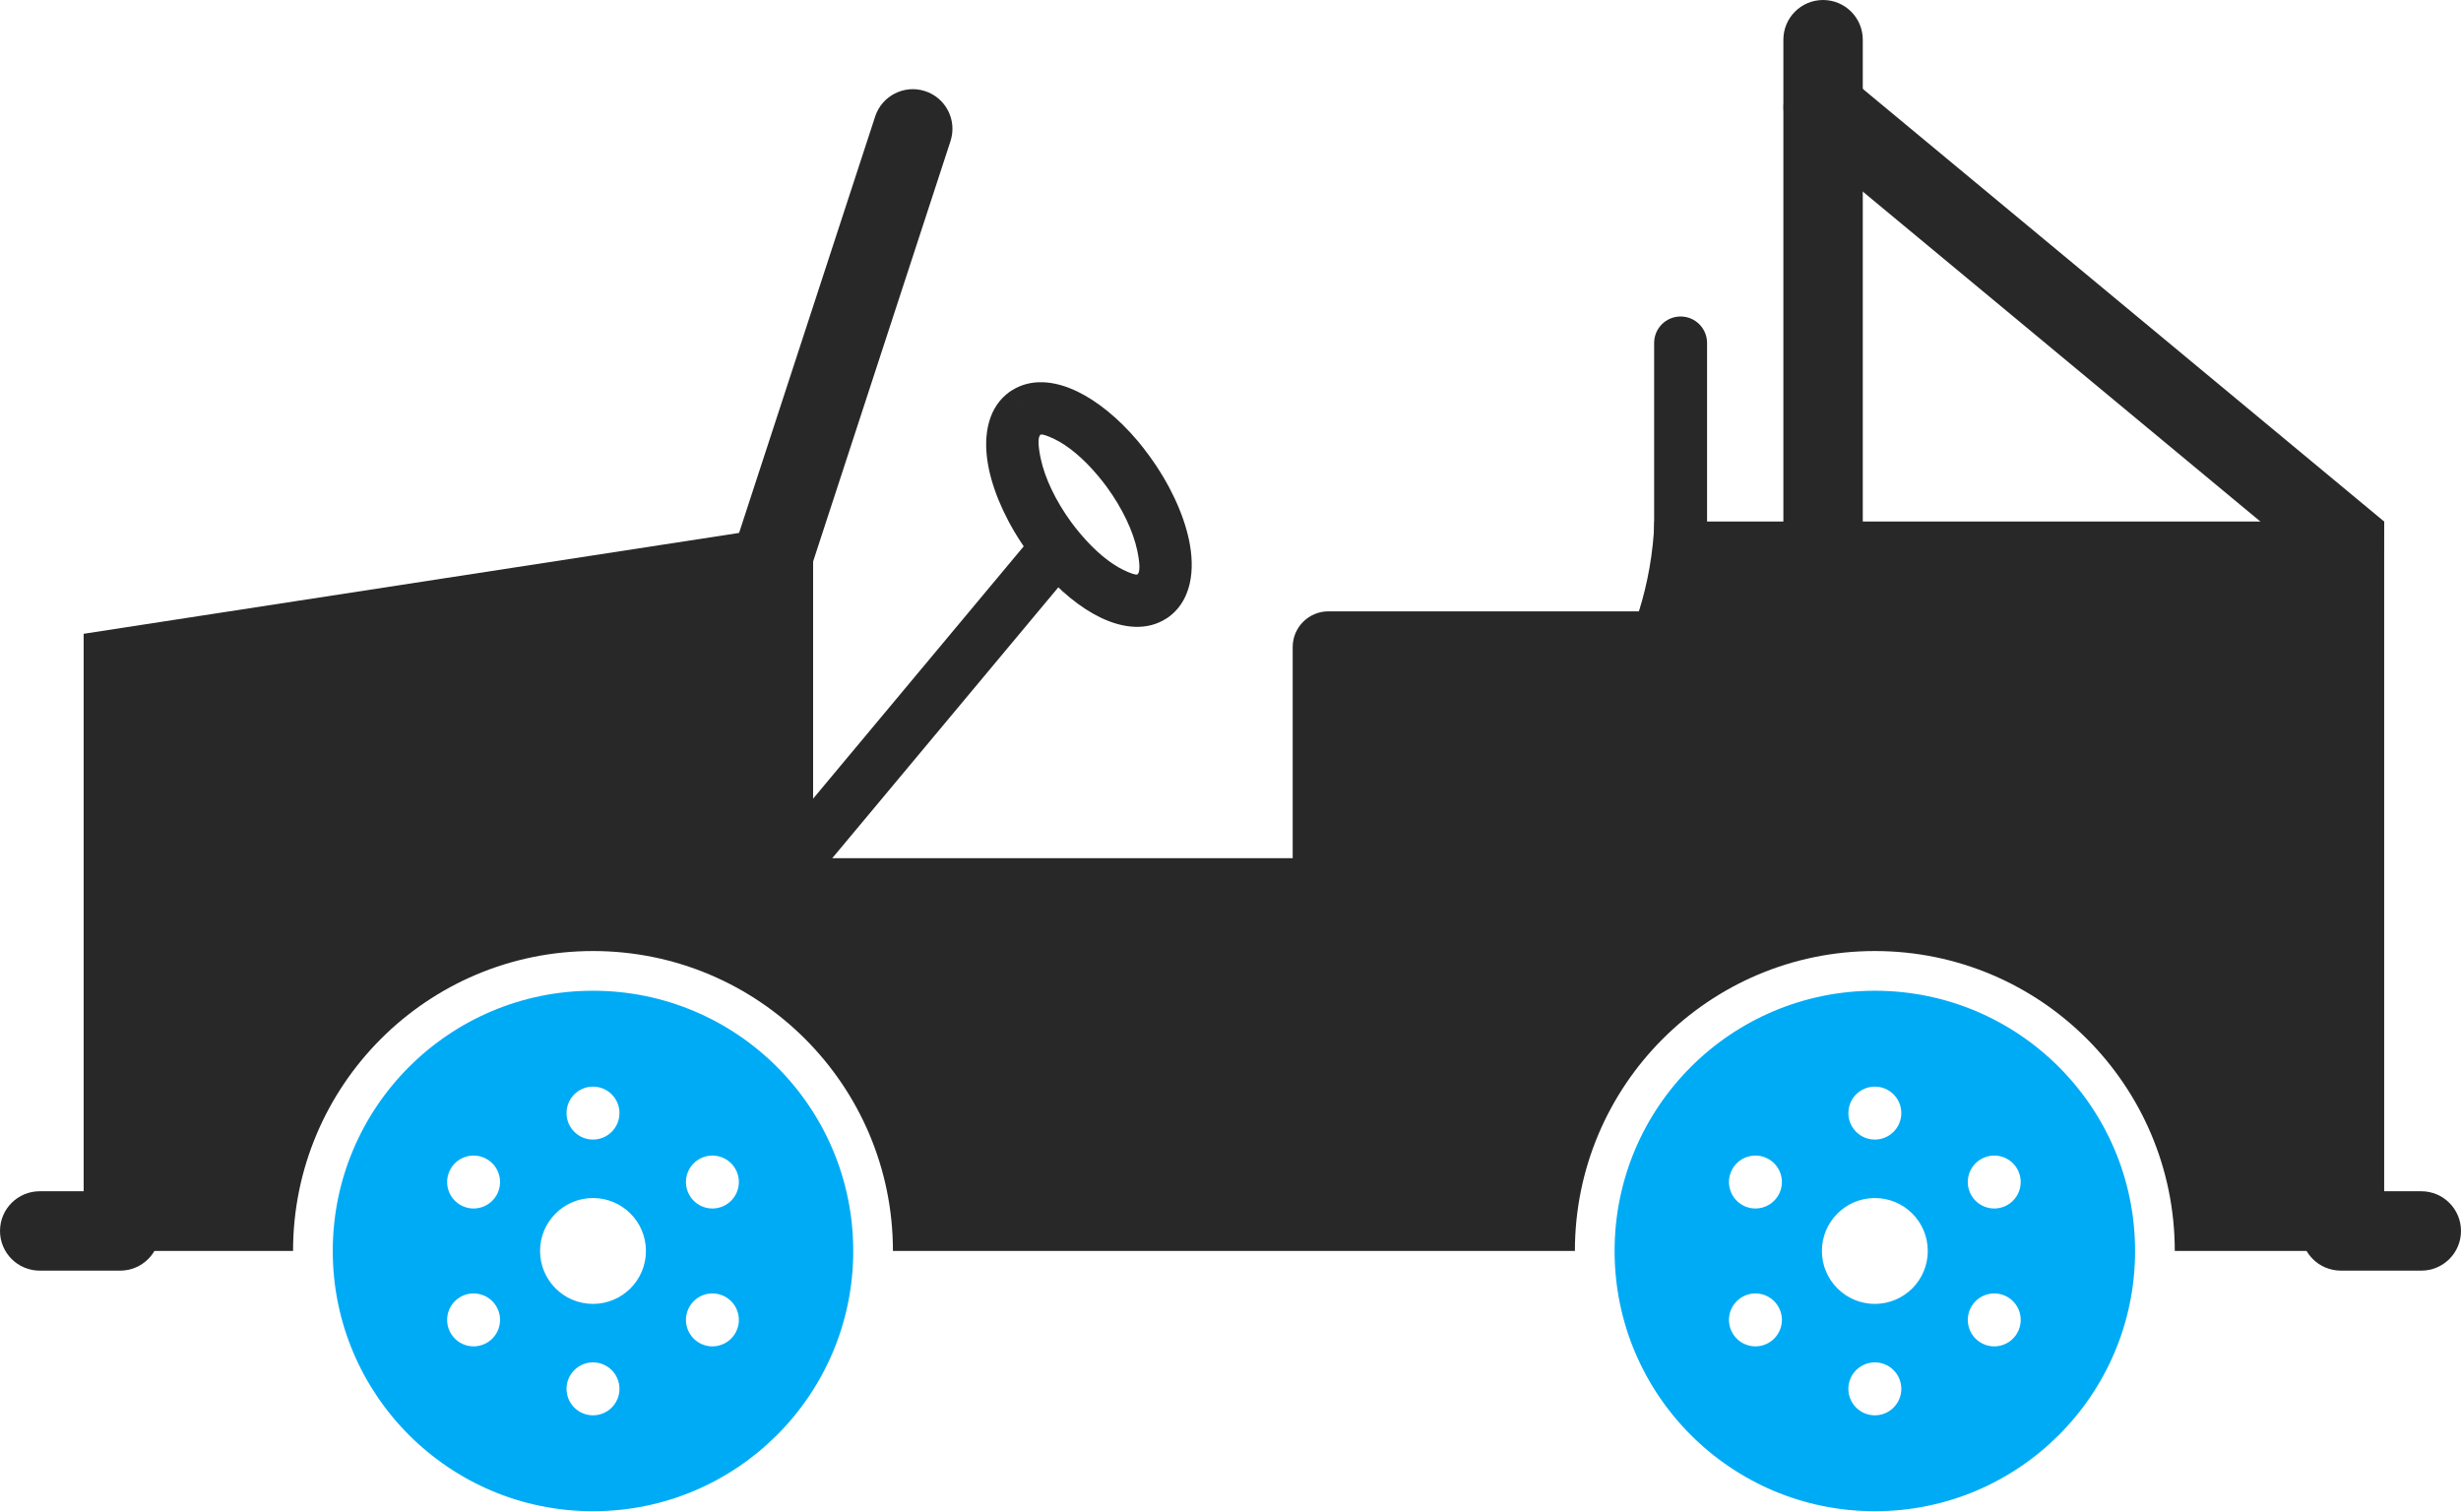
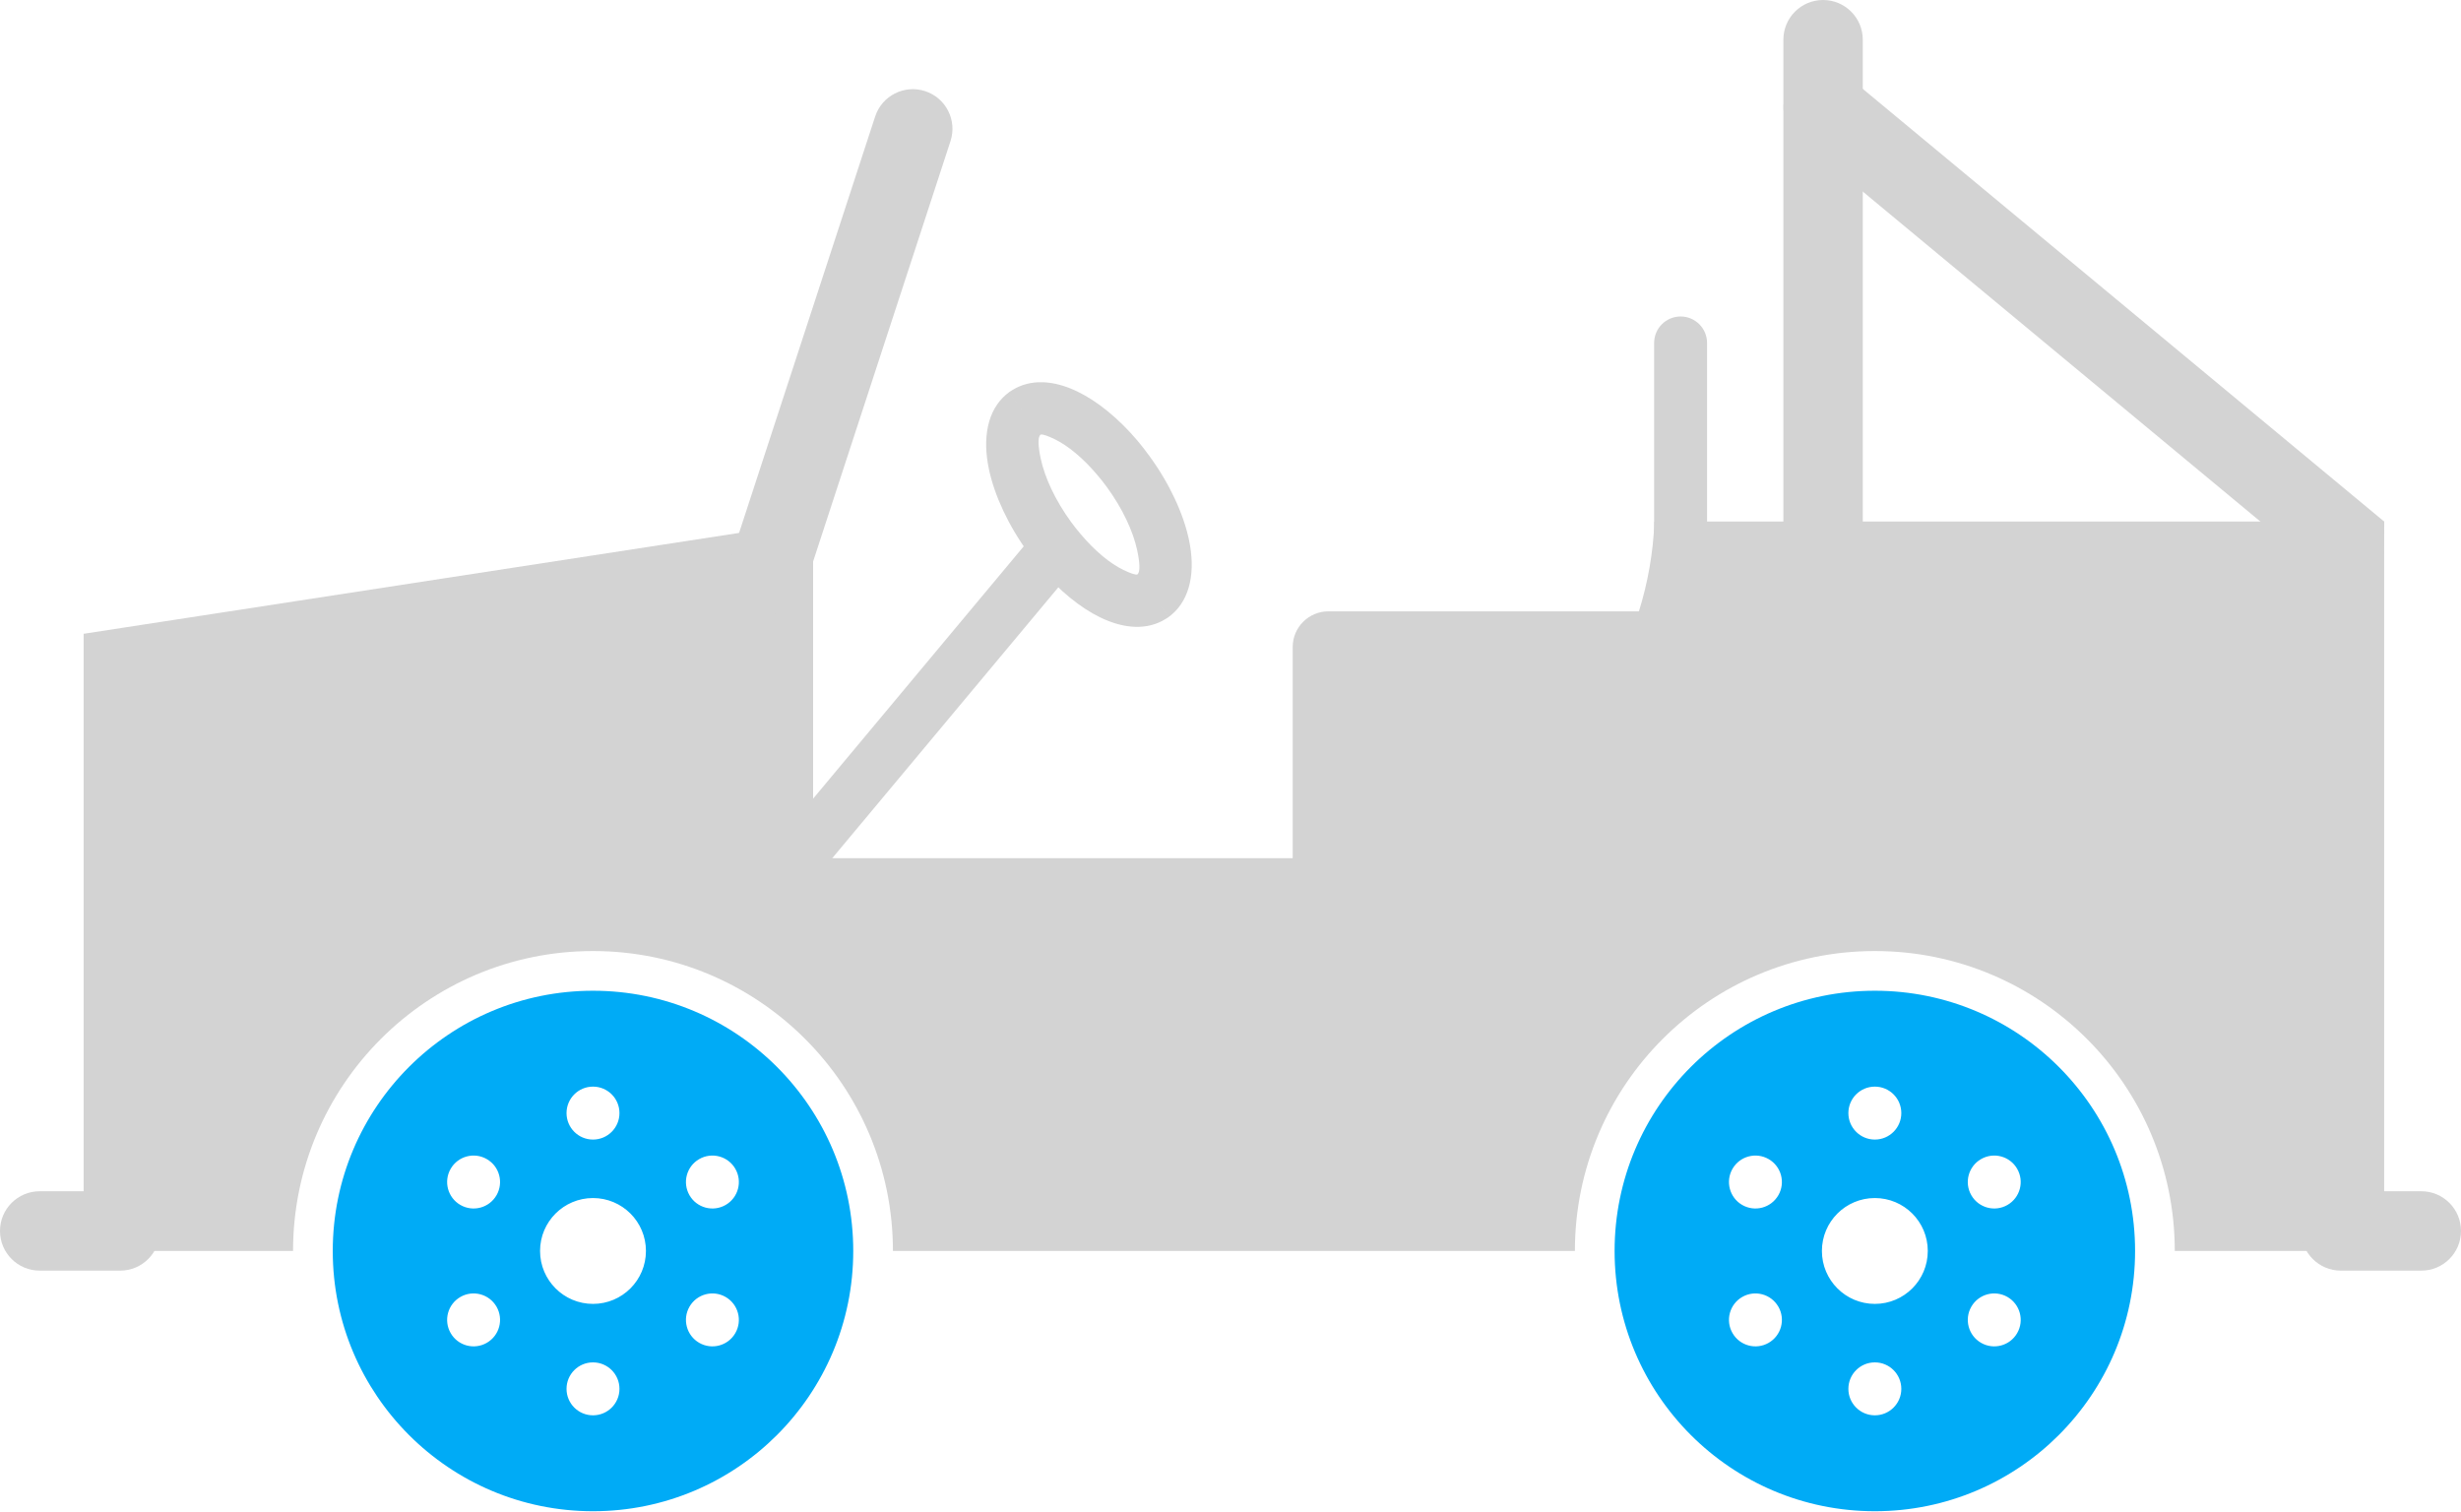
<svg xmlns="http://www.w3.org/2000/svg" id="Layer_2" data-name="Layer 2" viewBox="0 0 179.82 110.424">
  <g id="Color" fill="#00ABF6">
    <path d="M43.329,72.393c10.502,0,19.016,8.514,19.016,19.015s-8.514,19.017-19.016,19.017-19.015-8.514-19.015-19.017,8.514-19.015,19.015-19.015h0ZM43.329,87.54c-2.136,0-3.868,1.731-3.868,3.867s1.731,3.868,3.868,3.868,3.868-1.731,3.868-3.868-1.731-3.867-3.868-3.867h0ZM43.329,79.399c-1.068,0-1.934.865-1.934,1.934s.866,1.934,1.934,1.934,1.934-.865,1.934-1.934-.866-1.934-1.934-1.934h0ZM43.329,99.549c-1.068,0-1.934.865-1.934,1.934s.866,1.934,1.934,1.934,1.934-.865,1.934-1.934-.866-1.934-1.934-1.934h0ZM53.728,85.403c-.534-.925-1.716-1.241-2.641-.707-.925.533-1.241,1.716-.707,2.641.534.925,1.716,1.242,2.641.708.925-.534,1.241-1.717.707-2.642h0ZM36.279,95.478c-.534-.925-1.717-1.242-2.641-.708-.925.534-1.242,1.717-.708,2.641.534.926,1.716,1.242,2.641.708.925-.533,1.242-1.716.708-2.641h0ZM53.728,97.411c.534-.924.217-2.106-.707-2.641-.925-.534-2.107-.217-2.641.708-.534.925-.217,2.107.707,2.641.925.534,2.107.218,2.641-.708h0ZM36.279,87.337c.534-.925.217-2.107-.708-2.641-.925-.534-2.107-.218-2.641.707-.534.925-.217,2.107.708,2.642.924.534,2.107.217,2.641-.708Z" fill-rule="evenodd" />
    <path d="M136.991,72.393c10.502,0,19.015,8.514,19.015,19.015s-8.513,19.017-19.015,19.017-19.016-8.514-19.016-19.017,8.514-19.015,19.016-19.015h0ZM136.991,87.54c-2.136,0-3.868,1.731-3.868,3.867s1.731,3.868,3.868,3.868,3.868-1.731,3.868-3.868-1.732-3.867-3.868-3.867h0ZM136.991,79.399c-1.068,0-1.934.865-1.934,1.934s.866,1.934,1.934,1.934,1.934-.865,1.934-1.934-.866-1.934-1.934-1.934h0ZM136.991,99.549c-1.068,0-1.934.865-1.934,1.934s.866,1.934,1.934,1.934,1.934-.865,1.934-1.934-.866-1.934-1.934-1.934h0ZM147.39,85.403c-.534-.925-1.716-1.241-2.641-.707-.925.533-1.242,1.716-.708,2.641.534.925,1.716,1.242,2.641.708.925-.534,1.242-1.717.707-2.642h0ZM129.94,95.478c-.534-.925-1.716-1.242-2.641-.708-.925.534-1.242,1.717-.707,2.641.534.926,1.716,1.242,2.641.708.925-.533,1.241-1.716.708-2.641h0ZM147.39,97.411c.534-.924.217-2.106-.707-2.641-.925-.534-2.107-.217-2.641.708-.534.925-.217,2.107.708,2.641.924.534,2.107.218,2.641-.708h0ZM129.94,87.337c.534-.925.217-2.107-.708-2.641-.925-.534-2.107-.218-2.641.707-.534.925-.217,2.107.707,2.642.925.534,2.107.217,2.641-.708Z" fill-rule="evenodd" />
  </g>
  <g id="Grey" fill="#282828">
-     <path d="M174.207,91.407v-53.298h-53.32c-.091,2.274-.483,4.475-1.135,6.562h-22.688c-1.441,0-2.61,1.168-2.61,2.61v15.427h-35.042v-24.6L6.113,46.31v45.098h15.3c0-12.103,9.813-21.916,21.916-21.916s21.916,9.813,21.916,21.916h49.829c0-12.103,9.813-21.916,21.916-21.916s21.916,9.813,21.916,21.916h15.3Z" fill-rule="evenodd" />
-     <path d="M69.452,10.306c.494-1.521-.338-3.154-1.858-3.648-1.521-.494-3.154.338-3.649,1.858l-10.654,32.602c-.495,1.52.337,3.154,1.858,3.649,1.521.494,3.154-.338,3.649-1.858l10.655-32.603Z" />
-     <path d="M124.732,25.06c0-1.067-.866-1.934-1.934-1.934s-1.934.866-1.934,1.934v14.623c0,1.067.866,1.934,1.934,1.934s1.934-.866,1.934-1.934v-14.623Z" />
-     <path d="M136.109,2.901c0-1.603-1.299-2.901-2.901-2.901s-2.901,1.299-2.901,2.901v35.208c0,1.602,1.299,2.901,2.901,2.901s2.901-1.299,2.901-2.901V2.901Z" />
-     <path d="M134.931,5.516c-1.283-.95-3.094-.682-4.045.601-.951,1.283-.682,3.095.601,4.046,13.092,10.864,26.184,21.728,39.276,32.594l3.322.087.123-4.733-.437-.363L134.931,5.516Z" />
-     <path d="M8.779,92.845c1.602,0,2.901-1.299,2.901-2.9s-1.299-2.901-2.901-2.901H2.901c-1.602,0-2.901,1.299-2.901,2.901s1.299,2.9,2.901,2.9h5.878Z" />
-     <path d="M56.86,61.416c-.684.818-.576,2.035.242,2.72.817.684,2.035.575,2.719-.242l18.887-22.631c.684-.817-.085-1.436-.903-2.121-.818-.684-1.374-1.174-2.058-.356l-18.888,22.631Z" />
-     <path d="M73.53,28.819c.066-.057.135-.11.204-.161l1.141,1.556-1.143-1.561c.073-.053.148-.1.226-.142,1.327-.835,3.016-.748,4.771.101,1.438.694,2.993,1.942,4.393,3.599.267.316.555.685.861,1.105,1.489,2.042,2.482,4.22,2.884,6.09.499,2.322.119,4.342-1.26,5.508-.066.056-.135.11-.205.16l-1.141-1.556,1.143,1.561c-.073.053-.148.101-.226.143-1.327.835-3.016.747-4.772-.101-1.438-.694-2.992-1.942-4.393-3.599-.267-.316-.555-.685-.862-1.106-1.489-2.042-2.482-4.22-2.884-6.089-.499-2.323-.119-4.343,1.26-5.508h0ZM76.044,31.754l-.027.02-.002-.003c-.191.18-.166.836.032,1.755.298,1.384,1.062,3.035,2.22,4.624.2.273.433.567.696.879,1.05,1.242,2.153,2.148,3.124,2.617.505.243.868.367,1.008.332l.027-.02.002.003c.191-.18.165-.835-.032-1.754-.298-1.385-1.062-3.036-2.22-4.624-.199-.273-.432-.568-.695-.879-1.05-1.242-2.153-2.148-3.123-2.617-.505-.243-.868-.368-1.009-.333Z" />
-     <path d="M176.919,92.845c1.602,0,2.901-1.299,2.901-2.9s-1.299-2.901-2.901-2.901h-5.878c-1.602,0-2.901,1.299-2.901,2.901s1.299,2.9,2.901,2.9h5.878Z" />
+     <path d="M174.207,91.407v-53.298h-53.32c-.091,2.274-.483,4.475-1.135,6.562h-22.688c-1.441,0-2.61,1.168-2.61,2.61v15.427h-35.042v-24.6L6.113,46.31v45.098h15.3c0-12.103,9.813-21.916,21.916-21.916s21.916,9.813,21.916,21.916h49.829c0-12.103,9.813-21.916,21.916-21.916s21.916,9.813,21.916,21.916h15.3Z" fill-rule="evenodd" fill="#D3D3D3" />
+     <path d="M69.452,10.306c.494-1.521-.338-3.154-1.858-3.648-1.521-.494-3.154.338-3.649,1.858l-10.654,32.602c-.495,1.52.337,3.154,1.858,3.649,1.521.494,3.154-.338,3.649-1.858l10.655-32.603Z" fill="#D3D3D3" />
+     <path d="M124.732,25.06c0-1.067-.866-1.934-1.934-1.934s-1.934.866-1.934,1.934v14.623c0,1.067.866,1.934,1.934,1.934s1.934-.866,1.934-1.934v-14.623Z" fill="#D3D3D3" />
+     <path d="M136.109,2.901c0-1.603-1.299-2.901-2.901-2.901s-2.901,1.299-2.901,2.901v35.208c0,1.602,1.299,2.901,2.901,2.901s2.901-1.299,2.901-2.901V2.901Z" fill="#D3D3D3" />
+     <path d="M134.931,5.516c-1.283-.95-3.094-.682-4.045.601-.951,1.283-.682,3.095.601,4.046,13.092,10.864,26.184,21.728,39.276,32.594l3.322.087.123-4.733-.437-.363L134.931,5.516Z" fill="#D3D3D3" />
+     <path d="M8.779,92.845c1.602,0,2.901-1.299,2.901-2.9s-1.299-2.901-2.901-2.901H2.901c-1.602,0-2.901,1.299-2.901,2.901s1.299,2.9,2.901,2.9h5.878Z" fill="#D3D3D3" />
+     <path d="M56.86,61.416c-.684.818-.576,2.035.242,2.72.817.684,2.035.575,2.719-.242l18.887-22.631c.684-.817-.085-1.436-.903-2.121-.818-.684-1.374-1.174-2.058-.356l-18.888,22.631Z" fill="#D3D3D3" />
+     <path d="M73.53,28.819c.066-.057.135-.11.204-.161l1.141,1.556-1.143-1.561c.073-.053.148-.1.226-.142,1.327-.835,3.016-.748,4.771.101,1.438.694,2.993,1.942,4.393,3.599.267.316.555.685.861,1.105,1.489,2.042,2.482,4.22,2.884,6.09.499,2.322.119,4.342-1.26,5.508-.066.056-.135.11-.205.16l-1.141-1.556,1.143,1.561c-.073.053-.148.101-.226.143-1.327.835-3.016.747-4.772-.101-1.438-.694-2.992-1.942-4.393-3.599-.267-.316-.555-.685-.862-1.106-1.489-2.042-2.482-4.22-2.884-6.089-.499-2.323-.119-4.343,1.26-5.508h0ZM76.044,31.754l-.027.02-.002-.003c-.191.18-.166.836.032,1.755.298,1.384,1.062,3.035,2.22,4.624.2.273.433.567.696.879,1.05,1.242,2.153,2.148,3.124,2.617.505.243.868.367,1.008.332l.027-.02.002.003c.191-.18.165-.835-.032-1.754-.298-1.385-1.062-3.036-2.22-4.624-.199-.273-.432-.568-.695-.879-1.05-1.242-2.153-2.148-3.123-2.617-.505-.243-.868-.368-1.009-.333Z" fill="#D3D3D3" />
+     <path d="M176.919,92.845c1.602,0,2.901-1.299,2.901-2.9s-1.299-2.901-2.901-2.901h-5.878c-1.602,0-2.901,1.299-2.901,2.901s1.299,2.9,2.901,2.9h5.878Z" fill="#D3D3D3" />
  </g>
</svg>
